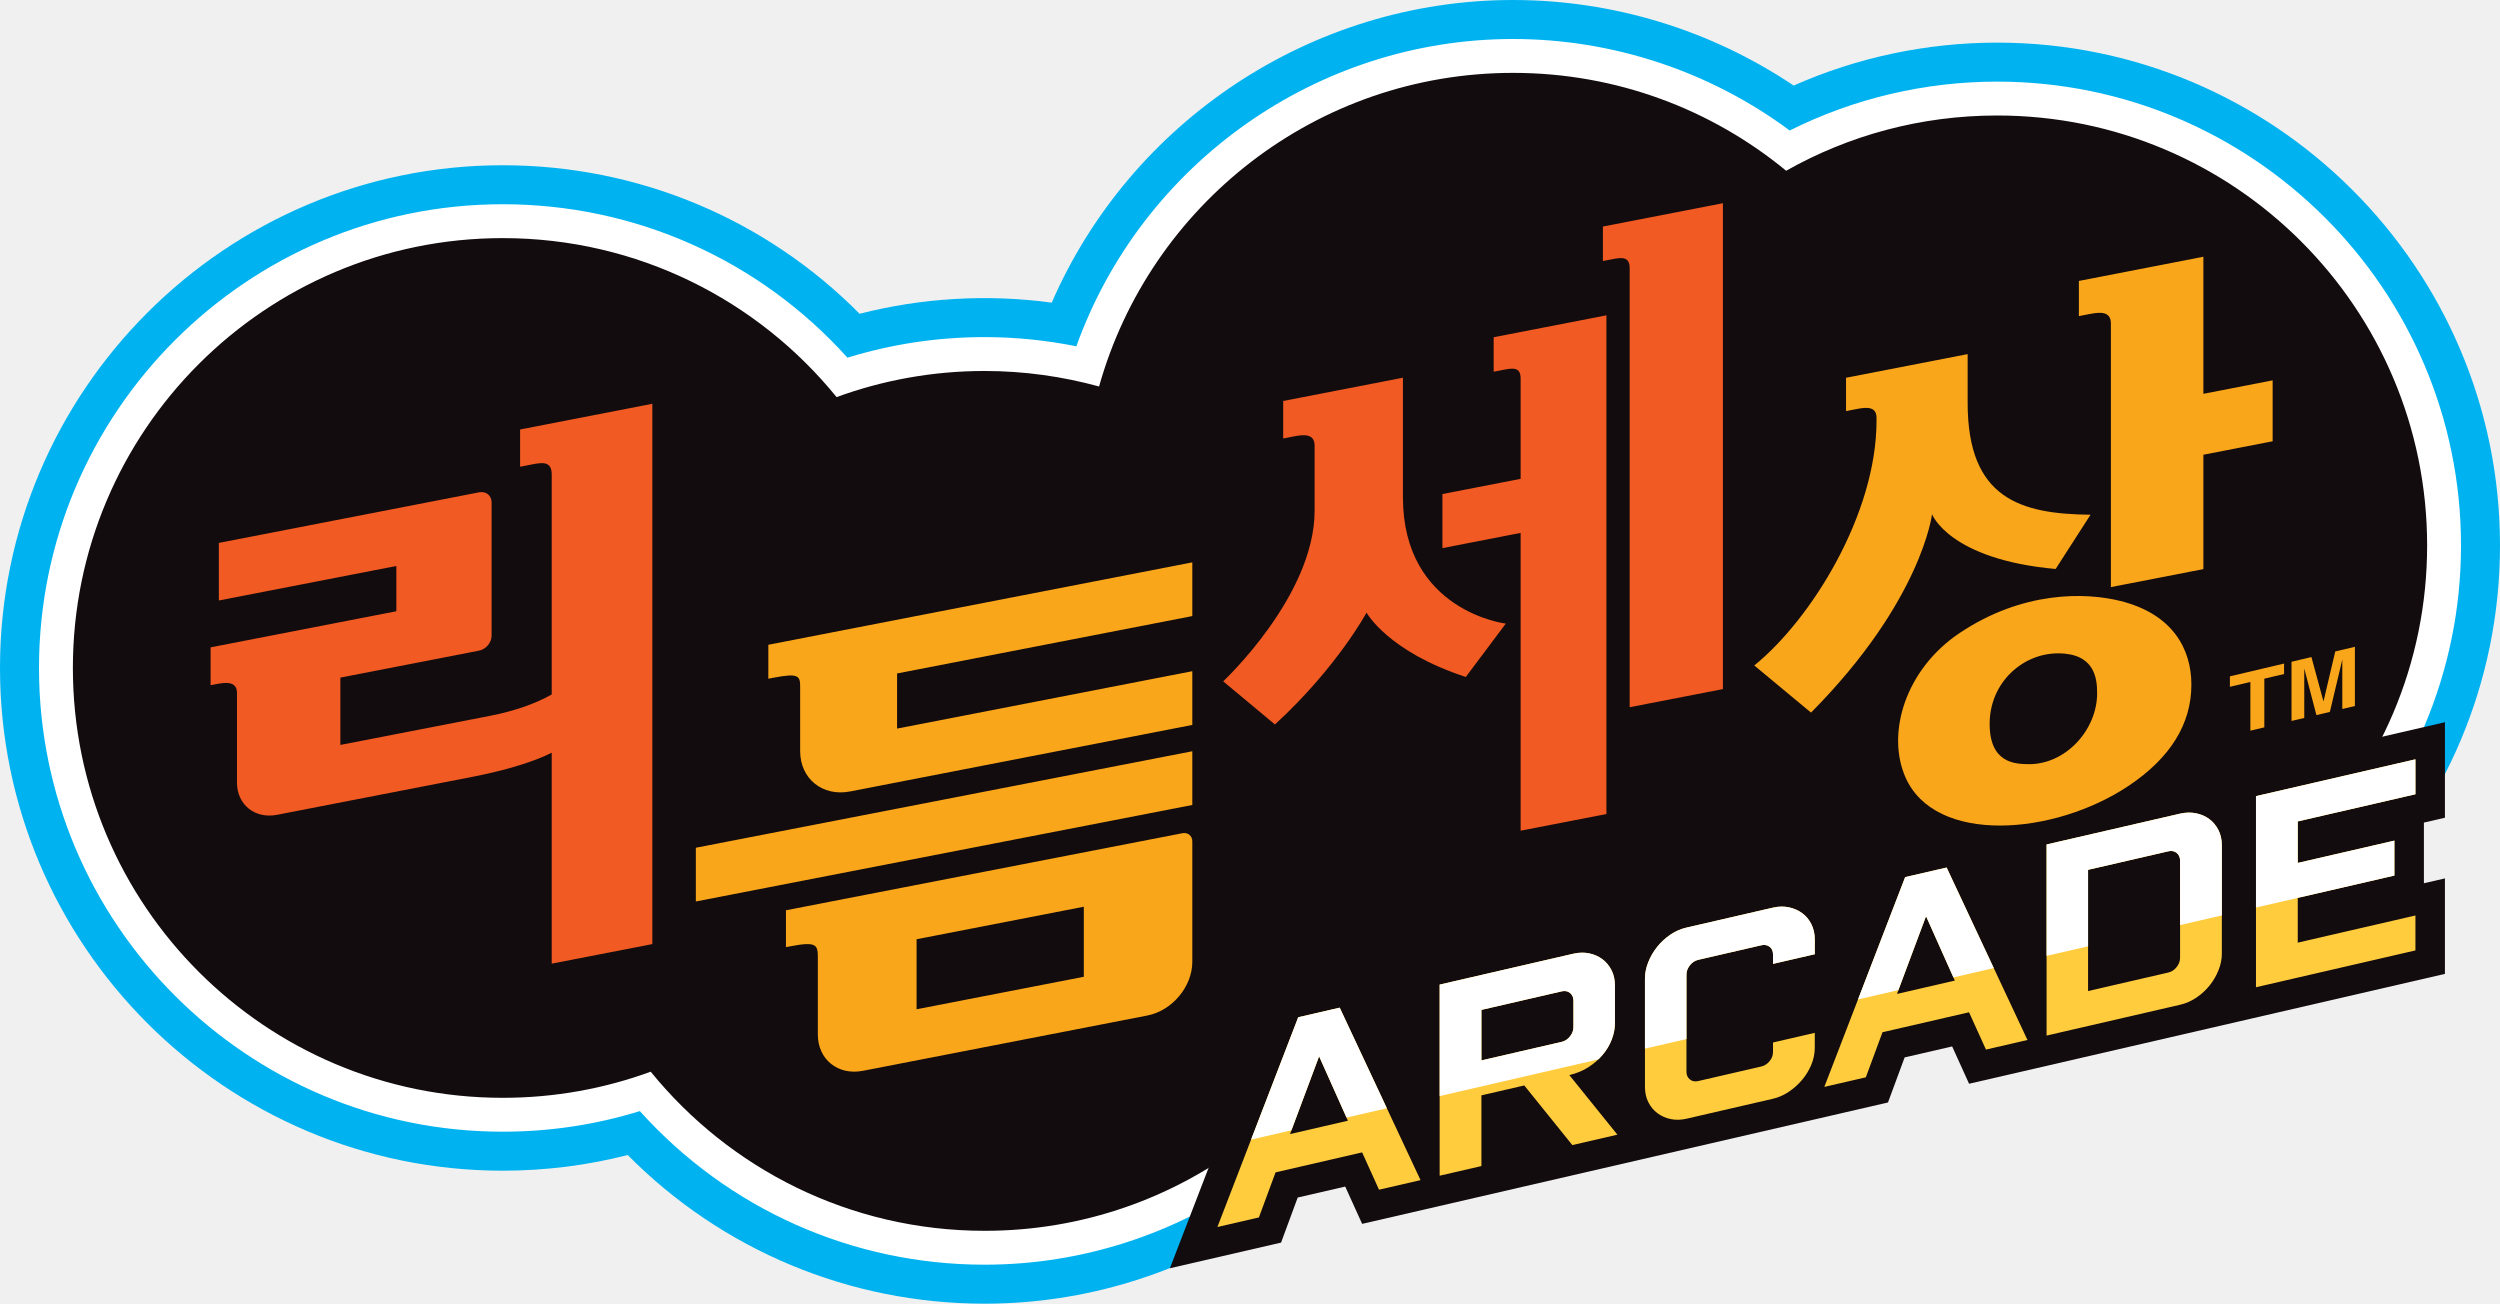
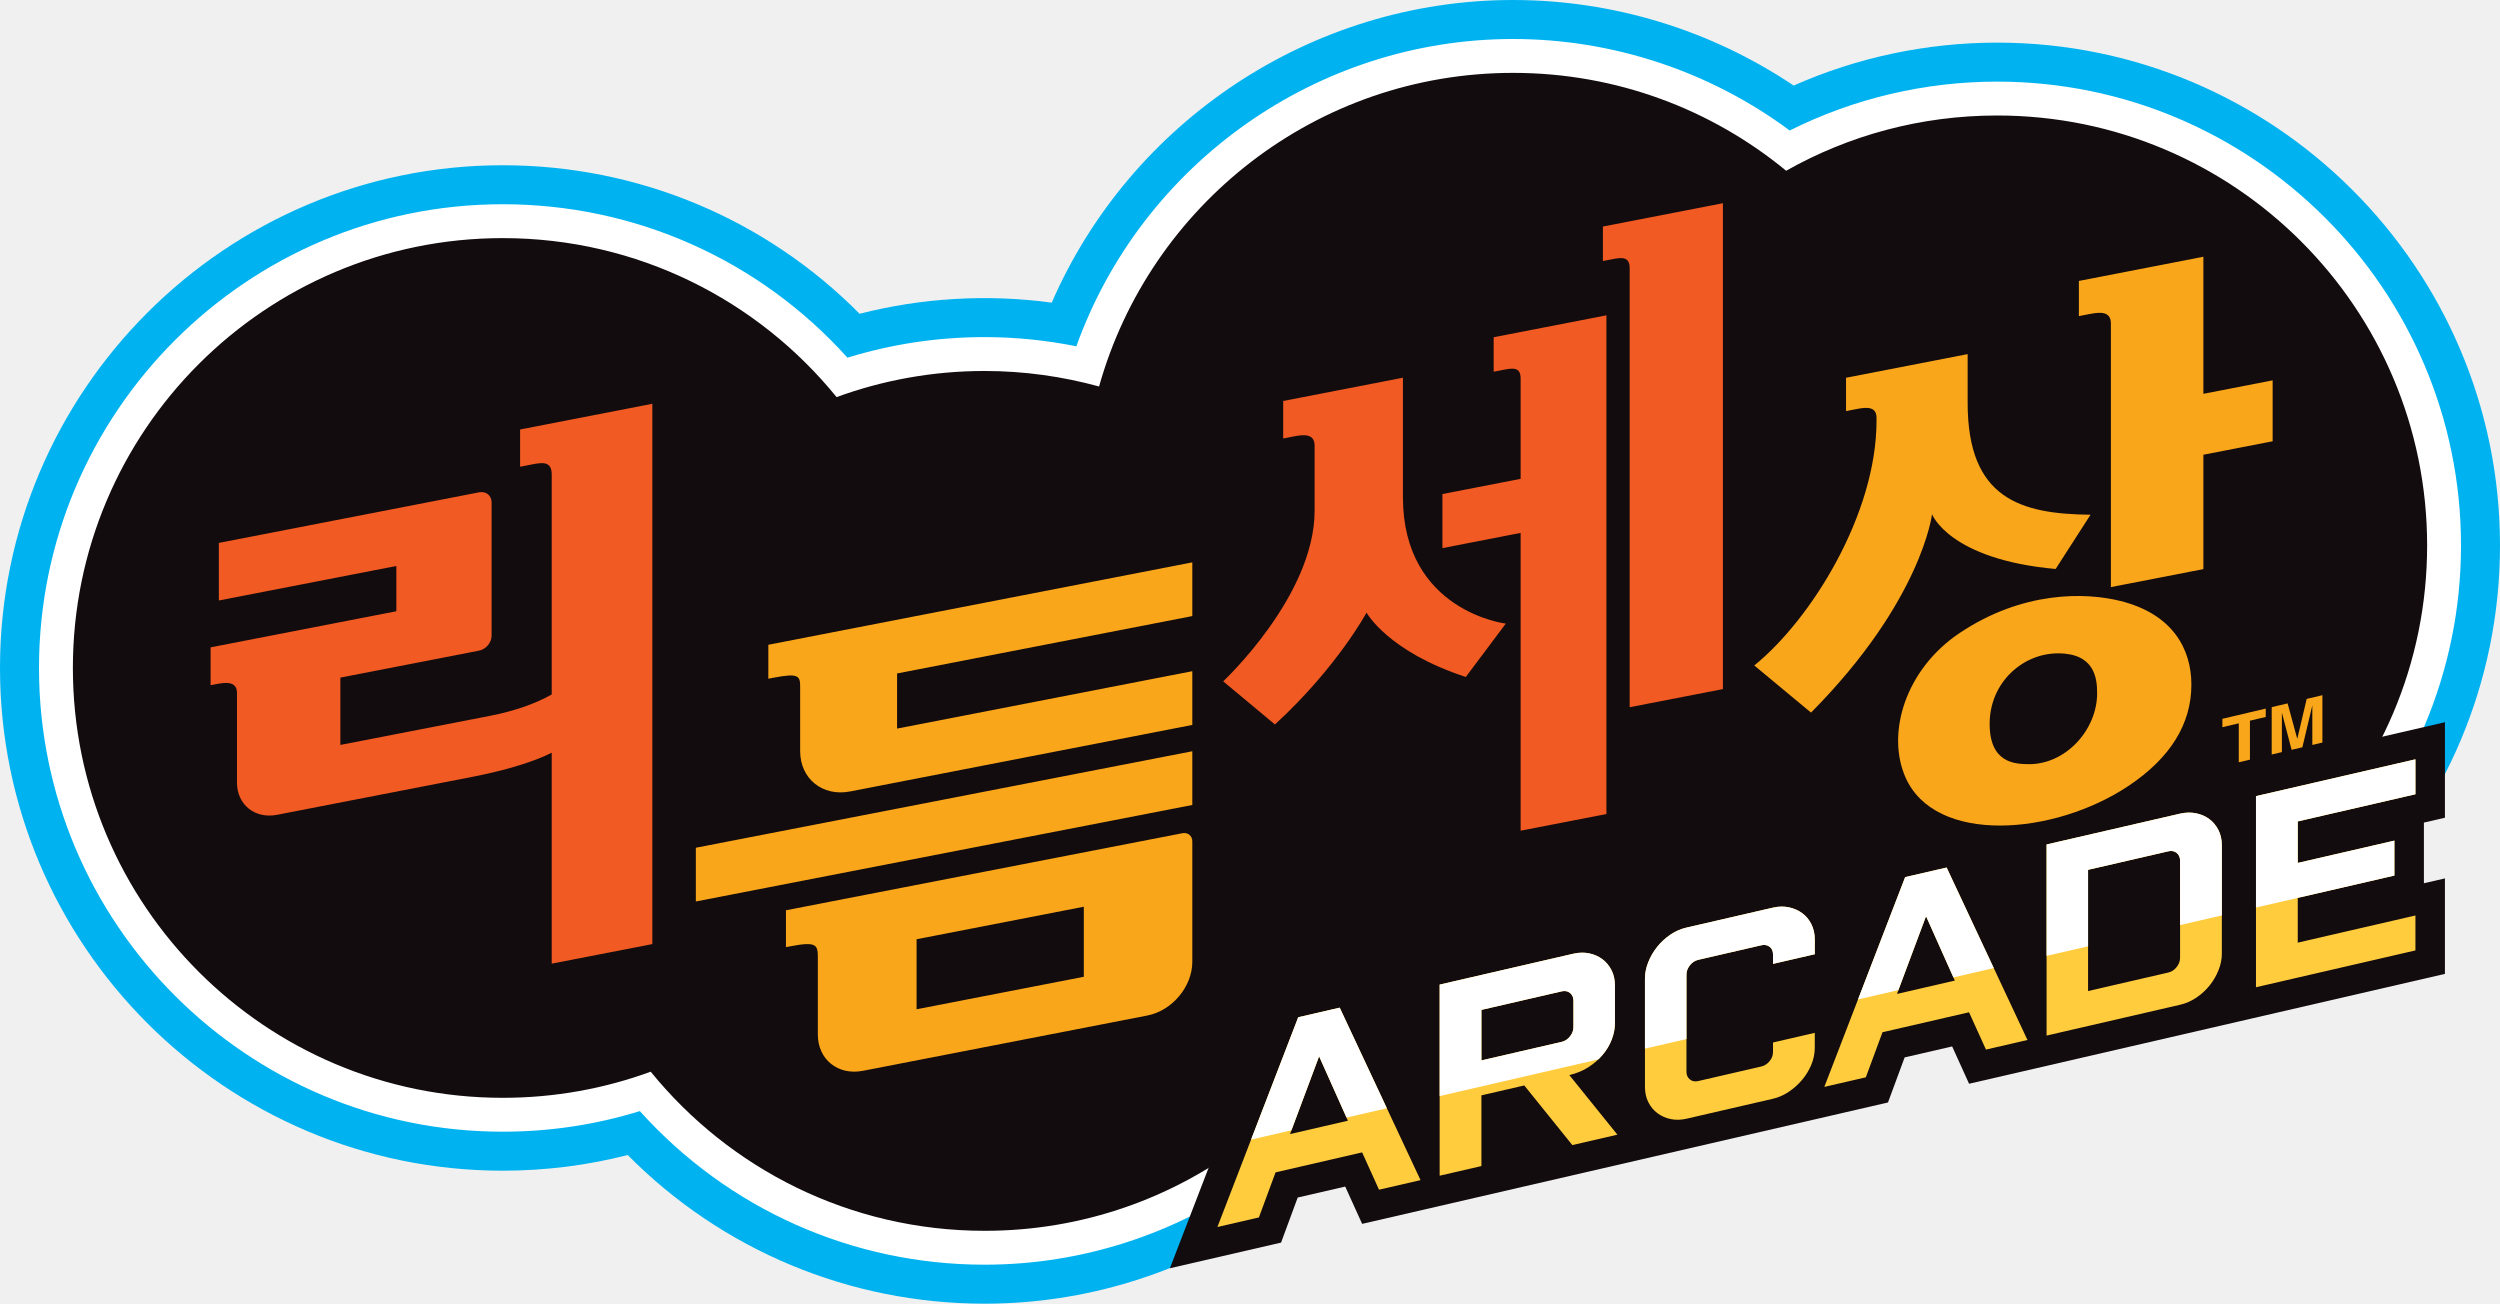
<svg xmlns="http://www.w3.org/2000/svg" version="1.1" id="svg1" width="666.667" height="347.649" viewBox="0 0 666.667 347.649">
  <defs id="defs1">
    <clipPath clipPathUnits="userSpaceOnUse" id="clipPath2">
      <path d="M 0,260.737 H 500 V 0 H 0 Z" transform="translate(-399.4307,-252.2119)" id="path2" />
    </clipPath>
    <clipPath clipPathUnits="userSpaceOnUse" id="clipPath4">
      <path d="M 0,260.737 H 500 V 0 H 0 Z" transform="translate(-399.4307,-244.4126)" id="path4" />
    </clipPath>
    <clipPath clipPathUnits="userSpaceOnUse" id="clipPath6">
      <path d="M 0,260.737 H 500 V 0 H 0 Z" transform="translate(-399.4307,-237.6377)" id="path6" />
    </clipPath>
    <clipPath clipPathUnits="userSpaceOnUse" id="clipPath8">
      <path d="M 0,260.737 H 500 V 0 H 0 Z" transform="translate(-360.3232,-102.6787)" id="path8" />
    </clipPath>
    <clipPath clipPathUnits="userSpaceOnUse" id="clipPath10">
      <path d="M 0,260.737 H 500 V 0 H 0 Z" transform="translate(-488.9854,-97.1914)" id="path10" />
    </clipPath>
    <clipPath clipPathUnits="userSpaceOnUse" id="clipPath12">
      <path d="M 0,260.737 H 500 V 0 H 0 Z" transform="translate(-483.0859,-70.6514)" id="path12" />
    </clipPath>
    <clipPath clipPathUnits="userSpaceOnUse" id="clipPath14">
      <path d="M 451.196,101.513 V 63.289 l 31.89,7.363 v 6.988 l -23.535,-5.433 v 8.955 l 19.33,4.463 v 6.99 l -19.33,-4.463 v 8.3 l 23.535,5.433 v 6.99 z m -15.18,-3.505 -26.701,-6.164 V 53.62 l 26.701,6.165 c 1.164,0.268 2.256,0.747 3.276,1.438 v 0 c 1.019,0.691 1.901,1.504 2.648,2.441 v 0 c 0.747,0.936 1.338,1.956 1.774,3.058 v 0 c 0.438,1.101 0.656,2.199 0.656,3.292 v 0 21.623 c 0,1.165 -0.227,2.195 -0.683,3.092 v 0 c -0.456,0.895 -1.064,1.628 -1.828,2.197 v 0 c -0.765,0.57 -1.657,0.956 -2.676,1.158 v 0 c -0.453,0.089 -0.913,0.134 -1.381,0.134 v 0 c -0.584,0 -1.179,-0.07 -1.786,-0.21 m -18.403,-11.237 16.055,3.706 c 0.655,0.151 1.21,0.041 1.665,-0.326 v 0 c 0.454,-0.369 0.683,-0.879 0.683,-1.536 v 0 -19.438 c 0,-0.656 -0.229,-1.273 -0.683,-1.851 v 0 c -0.455,-0.579 -1.01,-0.943 -1.665,-1.095 v 0 l -16.055,-3.705 z m -36.584,-1.457 -16.163,-41.956 8.301,1.917 3.331,9.014 17.309,3.996 3.386,-7.464 8.3,1.917 -16.164,34.492 z m 4.15,-7.888 0.055,0.013 5.734,-12.82 -11.577,-2.673 z m -30.577,1.786 -17.311,-3.996 c -1.165,-0.269 -2.247,-0.747 -3.248,-1.433 v 0 c -1.002,-0.688 -1.875,-1.498 -2.622,-2.435 v 0 c -0.747,-0.936 -1.337,-1.955 -1.774,-3.057 v 0 c -0.437,-1.102 -0.656,-2.199 -0.656,-3.292 v 0 -21.623 c 0,-1.165 0.228,-2.196 0.683,-3.092 v 0 c 0.455,-0.896 1.064,-1.629 1.83,-2.198 v 0 c 0.764,-0.57 1.645,-0.957 2.647,-1.163 v 0 c 1.003,-0.205 2.048,-0.183 3.14,0.069 v 0 l 17.311,3.997 c 1.091,0.253 2.138,0.713 3.139,1.379 v 0 c 1.001,0.669 1.893,1.466 2.676,2.393 v 0 c 0.781,0.927 1.4,1.943 1.856,3.05 v 0 c 0.456,1.105 0.683,2.242 0.683,3.407 v 0 2.948 l -8.354,-1.929 v -1.911 c 0,-0.655 -0.229,-1.263 -0.683,-1.823 v 0 c -0.456,-0.561 -1.011,-0.916 -1.665,-1.068 v 0 l -12.615,-2.912 c -0.655,-0.151 -1.21,-0.042 -1.666,0.326 v 0 c -0.454,0.368 -0.682,0.879 -0.682,1.536 v 0 19.438 c 0,0.656 0.228,1.272 0.682,1.851 v 0 c 0.456,0.578 1.011,0.943 1.666,1.095 v 0 l 12.615,2.911 c 0.654,0.152 1.209,0.052 1.665,-0.297 v 0 c 0.454,-0.351 0.683,-0.854 0.683,-1.508 v 0 -1.912 l 8.354,1.928 v 2.95 c 0,1.127 -0.227,2.149 -0.683,3.063 v 0 c -0.456,0.915 -1.075,1.654 -1.856,2.221 v 0 c -0.783,0.565 -1.675,0.95 -2.676,1.157 v 0 c -0.449,0.092 -0.908,0.138 -1.375,0.138 v 0 c -0.574,0 -1.163,-0.069 -1.764,-0.208 M 314.686,69.996 287.93,63.819 V 25.597 l 8.354,1.929 v 14.142 l 8.572,1.978 9.611,-11.924 9.009,2.081 -9.609,11.923 c 1.419,0.329 2.684,0.847 3.795,1.559 v 0 c 1.11,0.712 2.066,1.542 2.867,2.491 v 0 c 0.8,0.95 1.409,1.973 1.828,3.072 v 0 c 0.418,1.096 0.629,2.192 0.629,3.284 v 0 7.48 c 0,1.165 -0.228,2.196 -0.683,3.092 v 0 c -0.457,0.896 -1.065,1.629 -1.829,2.199 v 0 c -0.765,0.57 -1.648,0.958 -2.649,1.164 v 0 c -0.45,0.092 -0.908,0.138 -1.375,0.137 v 0 c -0.575,0 -1.162,-0.069 -1.764,-0.208 m -18.402,-11.237 16.053,3.706 c 0.656,0.153 1.21,0.043 1.666,-0.325 v 0 c 0.455,-0.369 0.683,-0.881 0.683,-1.536 v 0 -5.295 c 0,-0.657 -0.228,-1.274 -0.683,-1.851 v 0 c -0.456,-0.579 -1.01,-0.943 -1.666,-1.095 v 0 l -16.053,-3.707 z m -36.64,-1.469 -16.163,-41.956 8.3,1.917 3.33,9.014 17.31,3.996 3.386,-7.463 8.3,1.916 -16.164,34.491 z m 4.15,-7.889 0.054,0.014 5.734,-12.819 -11.576,-2.673 z" transform="translate(-520.5088,-143.0381)" id="path14" />
    </clipPath>
    <clipPath clipPathUnits="userSpaceOnUse" id="clipPath16">
      <path d="M 0,260.737 H 500 V 0 H 0 Z" transform="translate(-386.4062,-157.8916)" id="path16" />
    </clipPath>
    <clipPath clipPathUnits="userSpaceOnUse" id="clipPath18">
      <path d="M 0,260.737 H 500 V 0 H 0 Z" transform="translate(-320.582,-215.4287)" id="path18" />
    </clipPath>
    <clipPath clipPathUnits="userSpaceOnUse" id="clipPath20">
      <path d="M 0,260.737 H 500 V 0 H 0 Z" transform="translate(-179.416,-126.0449)" id="path20" />
    </clipPath>
    <clipPath clipPathUnits="userSpaceOnUse" id="clipPath22">
      <path d="M 0,260.737 H 500 V 0 H 0 Z" transform="translate(-104.02,-174.8408)" id="path22" />
    </clipPath>
    <clipPath clipPathUnits="userSpaceOnUse" id="clipPath24">
-       <path d="M 0,260.737 H 500 V 0 H 0 Z" transform="translate(-468.4619,-118.9414)" id="path24" />
+       <path d="M 0,260.737 H 500 V 0 H 0 Z" transform="translate(-462.4658,-111.751)" id="path24" />
    </clipPath>
  </defs>
  <g id="layer-MC0">
    <path id="path1" d="M 0,0 C -14.063,0 -27.961,-2.948 -40.705,-8.585 -57.21,2.503 -76.803,8.525 -96.82,8.525 c -40.297,0 -76.507,-24.31 -92.263,-60.527 -12.904,1.742 -25.998,0.953 -38.427,-2.227 -18.808,18.989 -44.311,29.706 -71.376,29.706 -55.441,0 -100.545,-45.104 -100.545,-100.545 0,-55.441 45.104,-100.545 100.545,-100.545 8.491,0 16.863,1.051 24.996,3.132 18.823,-19.006 44.334,-29.731 71.4,-29.731 40.297,0 76.507,24.311 92.261,60.527 18.449,-2.491 37.332,0.247 54.138,7.68 16.506,-11.089 36.1,-17.11 56.115,-17.11 55.441,0 100.545,45.104 100.545,100.545 C 100.569,-45.115 55.454,0 0,0" style="fill:#00b3f0;fill-opacity:1;fill-rule:nonzero;stroke:none" transform="matrix(1.333333,0,0,-1.333333,532.5743,11.3668)" clip-path="url(#clipPath2)" />
    <path id="path3" d="M 0,0 C -14.443,0 -28.694,-3.369 -41.494,-9.776 -57.42,2.056 -76.892,8.525 -96.82,8.525 c -39.225,0 -74.249,-24.966 -87.339,-61.46 -6.064,1.221 -12.215,1.838 -18.356,1.838 -9.363,0 -18.567,-1.384 -27.424,-4.12 -17.59,19.565 -42.457,30.694 -68.947,30.694 -51.14,0 -92.745,-41.606 -92.745,-92.746 0,-51.14 41.605,-92.745 92.745,-92.745 9.364,0 18.568,1.384 27.425,4.119 17.606,-19.581 42.482,-30.718 68.971,-30.718 39.224,0 74.249,24.965 87.338,61.459 6.064,-1.221 12.214,-1.837 18.356,-1.837 14.444,0 28.693,3.368 41.494,9.776 15.928,-11.832 35.399,-18.301 55.326,-18.301 51.14,0 92.746,41.605 92.746,92.745 C 92.77,-41.617 51.153,0 0,0" style="fill:#ffffff;fill-opacity:1;fill-rule:nonzero;stroke:none" transform="matrix(1.333333,0,0,-1.333333,532.5743,21.76587)" clip-path="url(#clipPath4)" />
    <path id="path5" d="M 0,0 C -15.325,0 -29.724,-4 -42.198,-11.049 -57.048,1.175 -76.071,8.525 -96.82,8.525 c -39.424,0 -72.647,-26.549 -82.797,-62.722 -7.299,2 -14.974,3.1 -22.898,3.1 -10.4,0 -20.374,-1.85 -29.599,-5.225 -15.749,19.399 -39.823,31.799 -66.772,31.799 -47.472,0 -85.97,-38.499 -85.97,-85.971 0,-47.473 38.498,-85.971 85.97,-85.971 10.4,0 20.374,1.85 29.599,5.225 15.774,-19.424 39.823,-31.823 66.797,-31.823 39.423,0 72.646,26.548 82.796,62.721 7.299,-2 14.973,-3.099 22.898,-3.099 15.324,0 29.724,3.999 42.198,11.048 14.85,-12.223 33.873,-19.574 54.622,-19.574 47.473,0 85.971,38.499 85.971,85.971 C 85.995,-38.523 47.497,0 0,0" style="fill:#130c0e;fill-opacity:1;fill-rule:nonzero;stroke:none" transform="matrix(1.333333,0,0,-1.333333,532.5743,30.79907)" clip-path="url(#clipPath6)" />
    <path id="path7" d="m 0,0 -105.38,-24.329 8.345,-36.145 105.379,24.329 z" style="fill:#130c0e;fill-opacity:1;fill-rule:nonzero;stroke:none" transform="matrix(1.333333,0,0,-1.333333,480.4309,210.7444)" clip-path="url(#clipPath8)" />
    <path id="path9" d="m 0,0 v 19.101 l -233.722,-53.958 -21.283,-55.248 22.232,5.131 3.33,9.014 9.501,2.193 3.385,-7.462 105.169,24.28 3.33,9.013 9.502,2.194 3.386,-7.462 L 0,-31.233 v 19.099 l -4.204,-0.97 v 12.133 z" style="fill:#130c0e;fill-opacity:1;fill-rule:nonzero;stroke:none" transform="matrix(1.333333,0,0,-1.333333,651.9805,218.0608)" clip-path="url(#clipPath10)" />
    <path id="path11" d="M 0,0 -31.89,-7.362 V 30.861 L 0,38.224 v -6.99 l -23.535,-5.433 v -8.3 l 19.33,4.463 v -6.99 l -19.33,-4.463 V 1.556 L 0,6.989 Z m -47.07,17.964 c 0,0.656 -0.229,1.167 -0.683,1.536 -0.455,0.367 -1.01,0.477 -1.665,0.325 L -65.473,16.119 V -8.126 l 16.055,3.706 c 0.655,0.151 1.21,0.516 1.665,1.095 0.454,0.578 0.683,1.195 0.683,1.85 z m 8.354,-18.602 c 0,-1.092 -0.219,-2.19 -0.655,-3.291 -0.437,-1.102 -1.028,-2.122 -1.775,-3.058 -0.747,-0.937 -1.629,-1.75 -2.648,-2.441 -1.019,-0.691 -2.111,-1.17 -3.276,-1.438 l -26.701,-6.165 v 38.223 l 26.701,6.164 c 1.092,0.252 2.147,0.278 3.167,0.077 1.019,-0.203 1.912,-0.588 2.675,-1.158 0.765,-0.57 1.374,-1.302 1.83,-2.198 0.455,-0.896 0.682,-1.927 0.682,-3.092 z m -64.978,-8.067 11.576,2.673 -5.734,12.819 -0.054,-0.013 z m 17.801,-11.125 -3.386,7.464 -17.309,-3.996 -3.331,-9.015 -8.301,-1.916 16.163,41.955 8.3,1.916 16.164,-34.491 z m -59.902,-13.829 c -1.092,-0.252 -2.138,-0.275 -3.14,-0.07 -1.002,0.207 -1.882,0.593 -2.647,1.164 -0.766,0.569 -1.375,1.301 -1.83,2.198 -0.455,0.895 -0.683,1.927 -0.683,3.092 v 21.623 c 0,1.092 0.219,2.189 0.657,3.292 0.436,1.101 1.027,2.121 1.773,3.057 0.747,0.937 1.62,1.747 2.622,2.435 1.001,0.685 2.083,1.163 3.248,1.432 l 17.311,3.997 c 1.091,0.252 2.138,0.275 3.139,0.07 1.001,-0.207 1.893,-0.593 2.676,-1.157 0.781,-0.567 1.4,-1.307 1.856,-2.221 0.456,-0.914 0.683,-1.936 0.683,-3.064 V -0.76 l -8.354,-1.928 v 1.912 c 0,0.654 -0.229,1.156 -0.683,1.507 -0.456,0.349 -1.011,0.45 -1.665,0.298 l -12.614,-2.912 c -0.656,-0.151 -1.211,-0.516 -1.666,-1.095 -0.455,-0.579 -0.683,-1.194 -0.683,-1.85 v -19.439 c 0,-0.656 0.228,-1.168 0.683,-1.536 0.455,-0.368 1.01,-0.476 1.666,-0.325 l 12.614,2.912 c 0.654,0.152 1.209,0.507 1.665,1.068 0.454,0.559 0.683,1.168 0.683,1.823 v 1.911 l 8.354,1.929 v -2.949 c 0,-1.165 -0.227,-2.301 -0.683,-3.407 -0.456,-1.106 -1.075,-2.123 -1.856,-3.05 -0.783,-0.926 -1.675,-1.723 -2.676,-2.392 -1.001,-0.667 -2.048,-1.127 -3.139,-1.38 z m -22.605,23.612 c 0,0.655 -0.228,1.167 -0.683,1.535 -0.455,0.368 -1.01,0.478 -1.666,0.325 l -16.053,-3.706 v -10.102 l 16.053,3.707 c 0.656,0.151 1.211,0.516 1.666,1.095 0.455,0.577 0.683,1.194 0.683,1.85 z m 0,9.392 c 1.091,0.253 2.137,0.275 3.139,0.07 1.001,-0.206 1.884,-0.594 2.649,-1.163 0.764,-0.57 1.373,-1.304 1.829,-2.199 0.455,-0.897 0.682,-1.927 0.682,-3.092 v -7.481 c 0,-1.091 -0.21,-2.187 -0.628,-3.284 -0.418,-1.098 -1.028,-2.122 -1.829,-3.071 -0.8,-0.949 -1.756,-1.779 -2.866,-2.491 -1.111,-0.712 -2.376,-1.231 -3.795,-1.559 l 9.61,-11.924 -9.01,-2.08 -9.61,11.924 -8.573,-1.978 v -14.143 l -8.354,-1.929 v 38.223 z m -56.68,-36.074 11.576,2.673 -5.733,12.819 -0.055,-0.013 z m 17.801,-11.125 -3.386,7.463 -17.31,-3.996 -3.33,-9.013 -8.3,-1.917 16.163,41.955 8.299,1.916 16.164,-34.492 z" style="fill:#ffcc3e;fill-opacity:1;fill-rule:nonzero;stroke:none" transform="matrix(1.333333,0,0,-1.333333,644.1145,253.4475)" clip-path="url(#clipPath12)" />
    <path id="path13" d="m 0,0 -292.148,-67.468 11.458,-45.156 292.147,67.468 z" style="fill:#ffffff;fill-opacity:1;fill-rule:nonzero;stroke:none" transform="matrix(1.333333,0,0,-1.333333,694.0117,156.9319)" clip-path="url(#clipPath14)" />
    <path id="path15" d="m 0,0 c 0,0 -2.032,-17.312 -24.199,-39.673 l -11.35,9.425 C -24.19,-21.05 -11.1,-0.031 -11.1,18.699 v 0.529 c 0,2.25 -1.741,2.248 -3.909,1.826 l -2.19,-0.426 v 6.667 L 7.124,32.023 V 22.242 C 7.124,3.113 17.677,0.038 31.698,-0.1 L 24.724,-10.949 C 3.417,-9.038 0,0 0,0 M 68.121,26.774 V 14.592 l -13.85,-2.693 v -22.877 l -18.499,-3.596 v 52.713 c 0,2.374 -1.948,2.349 -4.168,1.918 l -2.231,-0.434 v 7.035 l 24.898,4.84 V 24.082 Z M 19.198,-49.987 c -2.524,0.049 -7.675,0.151 -7.675,8.069 0,8.206 6.553,14.092 13.675,14.093 7.311,10e-4 7.825,-4.953 7.825,-7.969 0,-7.393 -6.371,-14.34 -13.825,-14.193 m 18.5,32.632 c -7.045,1.765 -19.566,2.032 -32.174,-6.4 -10.874,-7.272 -14.705,-20.062 -10.843,-28.851 5.918,-13.471 29.643,-11.719 44.617,-1.726 8.367,5.585 12.574,12.387 12.574,20.264 0,7.032 -3.669,14.079 -14.174,16.713" style="fill:#faa61a;fill-opacity:1;fill-rule:nonzero;stroke:none" transform="matrix(1.333333,0,0,-1.333333,515.2083,137.1272)" clip-path="url(#clipPath16)" />
    <path id="path17" d="m 0,0 v -6.896 l 1.854,0.36 c 1.847,0.359 3.498,0.603 3.498,-1.771 v -87.828 l 18.649,3.625 V 4.666 Z m -21.847,-22.139 v -6.896 l 1.855,0.36 c 1.846,0.359 3.537,0.688 3.537,-1.686 V -50.459 L -32.097,-53.5 v -10.812 l 15.642,3.041 v -59.559 l 17.157,3.335 v 99.74 z m 2.425,-57.272 -8,-10.674 c -15.628,5.101 -19.849,12.874 -19.849,12.874 0,0 -5.917,-10.998 -18.324,-22.374 l -10.349,8.625 c 0,0 18.285,17.072 18.285,34.125 v 12.981 c 0,2.373 -1.939,2.312 -4.108,1.89 l -2.177,-0.424 v 7.5 l 23.948,4.655 v -23.879 c 0,-22.865 20.574,-25.299 20.574,-25.299" style="fill:#f15a22;fill-opacity:1;fill-rule:nonzero;stroke:none" transform="matrix(1.333333,0,0,-1.333333,427.4427,60.41107)" clip-path="url(#clipPath18)" />
    <path id="path19" d="M 0,0 V -11.026 L 59.047,0.451 V -10.294 L -9.384,-23.596 c -5.523,-1.073 -10,2.534 -10,8.057 v 12.801 c 0,2.215 -0.203,2.884 -5.383,1.878 l -0.982,-0.192 V 5.74 L 59.047,22.222 V 11.478 Z m 59.047,-15.558 v -10.744 l -99.295,-19.301 v 10.745 z M 37.348,-60.662 3.9,-67.164 v 14.01 l 33.448,6.502 z m 19.699,28.708 -79.271,-15.408 v -7.377 l 0.983,0.19 c 5.188,1.009 5.392,0.195 5.392,-2.234 v -15.439 c 0,-4.97 4.03,-8.216 9,-7.251 l 56.896,11.06 c 4.971,0.967 9,5.779 9,10.75 v 24.098 c 0,1.104 -0.895,1.826 -2,1.611" style="fill:#faa61a;fill-opacity:1;fill-rule:nonzero;stroke:none" transform="matrix(1.333333,0,0,-1.333333,239.2213,179.5895)" clip-path="url(#clipPath20)" />
    <path id="path21" d="m 0,0 v -7.45 l 2.176,0.424 C 4.341,-6.605 6.325,-6.22 6.325,-9 v -43.997 c -3.2,-1.8 -7.298,-3.293 -12.35,-4.275 l -29.923,-5.817 v 13.467 l 27.748,5.393 c 1.381,0.269 2.5,1.605 2.5,2.986 v 26.662 c 0,1.381 -1.119,2.283 -2.5,2.014 l -52.047,-10.117 v -11.514 l 35.498,6.9 v -9.054 l -37.148,-7.221 v -7.574 l 0.877,0.17 c 1.771,0.344 4.398,0.855 4.398,-1.72 v -17.924 c 0,-4.419 3.581,-7.304 8,-6.445 l 39.072,7.594 c 7.33,1.425 12.65,3.201 15.875,4.826 v -42.185 l 20.124,3.911 V 5.141 Z" style="fill:#f15a22;fill-opacity:1;fill-rule:nonzero;stroke:none" transform="matrix(1.333333,0,0,-1.333333,138.6933,114.5283)" clip-path="url(#clipPath22)" />
-     <path id="path23" d="M 0,0 V 9.89 L -2.487,-0.586 -5.182,-1.222 -7.61,8.095 v -9.889 l -2.546,-0.601 V 9.443 l 3.978,0.939 2.399,-8.824 0.029,0.006 2.34,9.942 3.927,0.926 V 0.594 Z M -18.387,-4.335 V 5.403 L -22.483,4.437 V 6.53 l 10.836,2.555 V 6.992 l -3.95,-0.93 v -9.74 z" style="fill:#faa61a;fill-opacity:1;fill-rule:nonzero;stroke:none" transform="matrix(1.333333,0,0,-1.333333,624.6159,189.0608)" clip-path="url(#clipPath24)" />
+     <path id="path23" d="m 0,0 v 7.912 l -1.99,-8.381 -2.156,-0.509 -1.943,7.455 v -7.913 l -2.037,-0.48 V 7.555 L -4.942,8.306 -3.023,1.246 -3,1.252 -1.128,9.205 2.013,9.946 V 0.475 Z M -14.71,-3.468 V 4.323 L -17.987,3.55 v 1.675 l 8.669,2.044 V 5.594 l -3.16,-0.744 v -7.792 z" style="fill:#faa61a;fill-opacity:1;fill-rule:nonzero;stroke:none" transform="matrix(1.333333,0,0,-1.333333,616.6211,198.648)" clip-path="url(#clipPath24)" />
  </g>
</svg>
